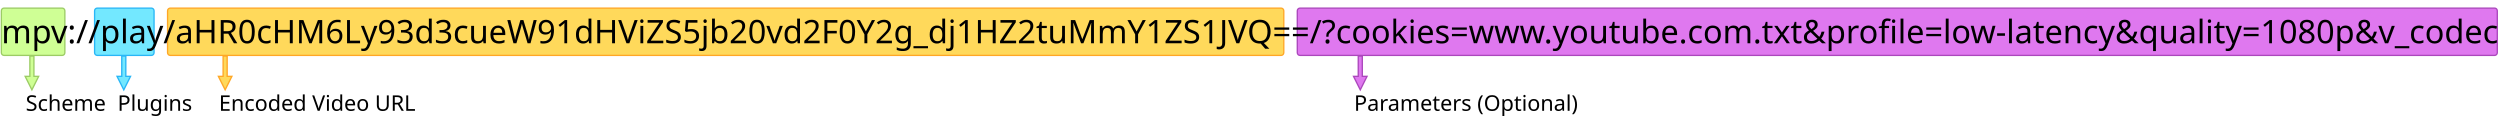
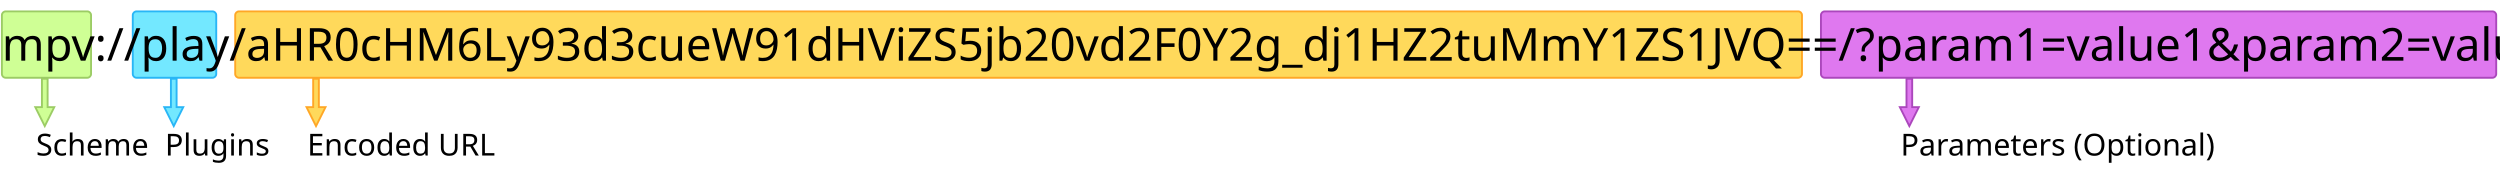
- <svg xmlns="http://www.w3.org/2000/svg" viewBox="0 -32 1850 90">
+ <svg xmlns="http://www.w3.org/2000/svg" viewBox="0 -32 1318 90">
  <defs />
  <rect x="1" y="-26" width="47" height="35" rx="2" ry="2" style="fill: #cfff95; stroke: #9ccc65;" />
  <rect x="70" y="-26" width="44" height="35" rx="2" ry="2" style="fill: #73e8ff; stroke: #29b6f6;" />
  <rect x="124" y="-26" width="826" height="35" rx="2" ry="2" style="fill: #ffd95b; stroke: #ffa726;" />
-   <rect x="960" y="-26" width="888" height="35" rx="2" ry="2" style="fill: #df78ef; stroke: #ab47bc;" />
-   <text style="white-space: pre; fill: #000000; font-family: sans-serif; font-size: 24px;" x="1" y="0">mpv://play/aHR0cHM6Ly93d3cueW91dHViZS5jb20vd2F0Y2g_dj1HZ2tuMmY1ZS1JVQ==/?cookies=www.youtube.com.txt&amp;profile=low-latency&amp;quality=1080p&amp;v_codec=av01</text>
+   <rect x="960" y="-26" width="356" height="35" rx="2" ry="2" style="fill: #df78ef; stroke: #ab47bc;" />
+   <text style="white-space: pre; fill: #000000; font-family: sans-serif; font-size: 24px;" x="1" y="0">mpv://play/aHR0cHM6Ly93d3cueW91dHViZS5jb20vd2F0Y2g_dj1HZ2tuMmY1ZS1JVQ==/?param1=value1&amp;param2=value2</text>
  <text style="white-space: pre; fill: #000000; font-family: sans-serif; font-size: 16px;" x="19" y="50">Scheme<tspan x="14.139" dy="1em">​</tspan>
  </text>
  <text style="white-space: pre; fill: #000000; font-family: sans-serif; font-size: 16px;" x="87" y="50">Plugins<tspan x="14.139" dy="1em">​</tspan>
  </text>
-   <text style="white-space: pre; fill: #000000; font-family: sans-serif; font-size: 16px;" x="162" y="50">Encoded Video URL<tspan x="14.139" dy="1em">​</tspan>
+   <text style="white-space: pre; fill: #000000; font-family: sans-serif; font-size: 16px;" x="162" y="50">Encoded URL<tspan x="14.139" dy="1em">​</tspan>
  </text>
  <text style="white-space: pre; fill: #000000; font-family: sans-serif; font-size: 16px;" x="1002" y="50">Parameters (Optional)<tspan x="14.139" dy="1em">​</tspan>
  </text>
  <path d="M 24.496 11.897 H 39.483 L 39.483 8.397 L 49.483 13.397 L 39.483 18.397 L 39.483 14.897 H 24.496 V 11.897 Z" style="fill: #cfff95; stroke: #9ccc65;" transform="matrix(0, 1, -1, 0, 37, -15)" />
  <path d="M 24.496 11.897 H 39.483 L 39.483 8.397 L 49.483 13.397 L 39.483 18.397 L 39.483 14.897 H 24.496 V 11.897 Z" style="fill: #73e8ff; stroke: #29b6f6;" transform="matrix(0, 1, -1, 0, 105, -15)" />
  <path d="M 24.496 11.897 H 39.483 L 39.483 8.397 L 49.483 13.397 L 39.483 18.397 L 39.483 14.897 H 24.496 V 11.897 Z" style="fill: #ffd95b; stroke: #ffa726;" transform="matrix(0, 1, -1, 0, 180, -15)" />
  <path d="M 24.496 11.897 H 39.483 L 39.483 8.397 L 49.483 13.397 L 39.483 18.397 L 39.483 14.897 H 24.496 V 11.897 Z" style="fill: #df78ef; stroke: #ab47bc;" transform="matrix(0, 1, -1, 0, 1020, -15)" />
</svg>
